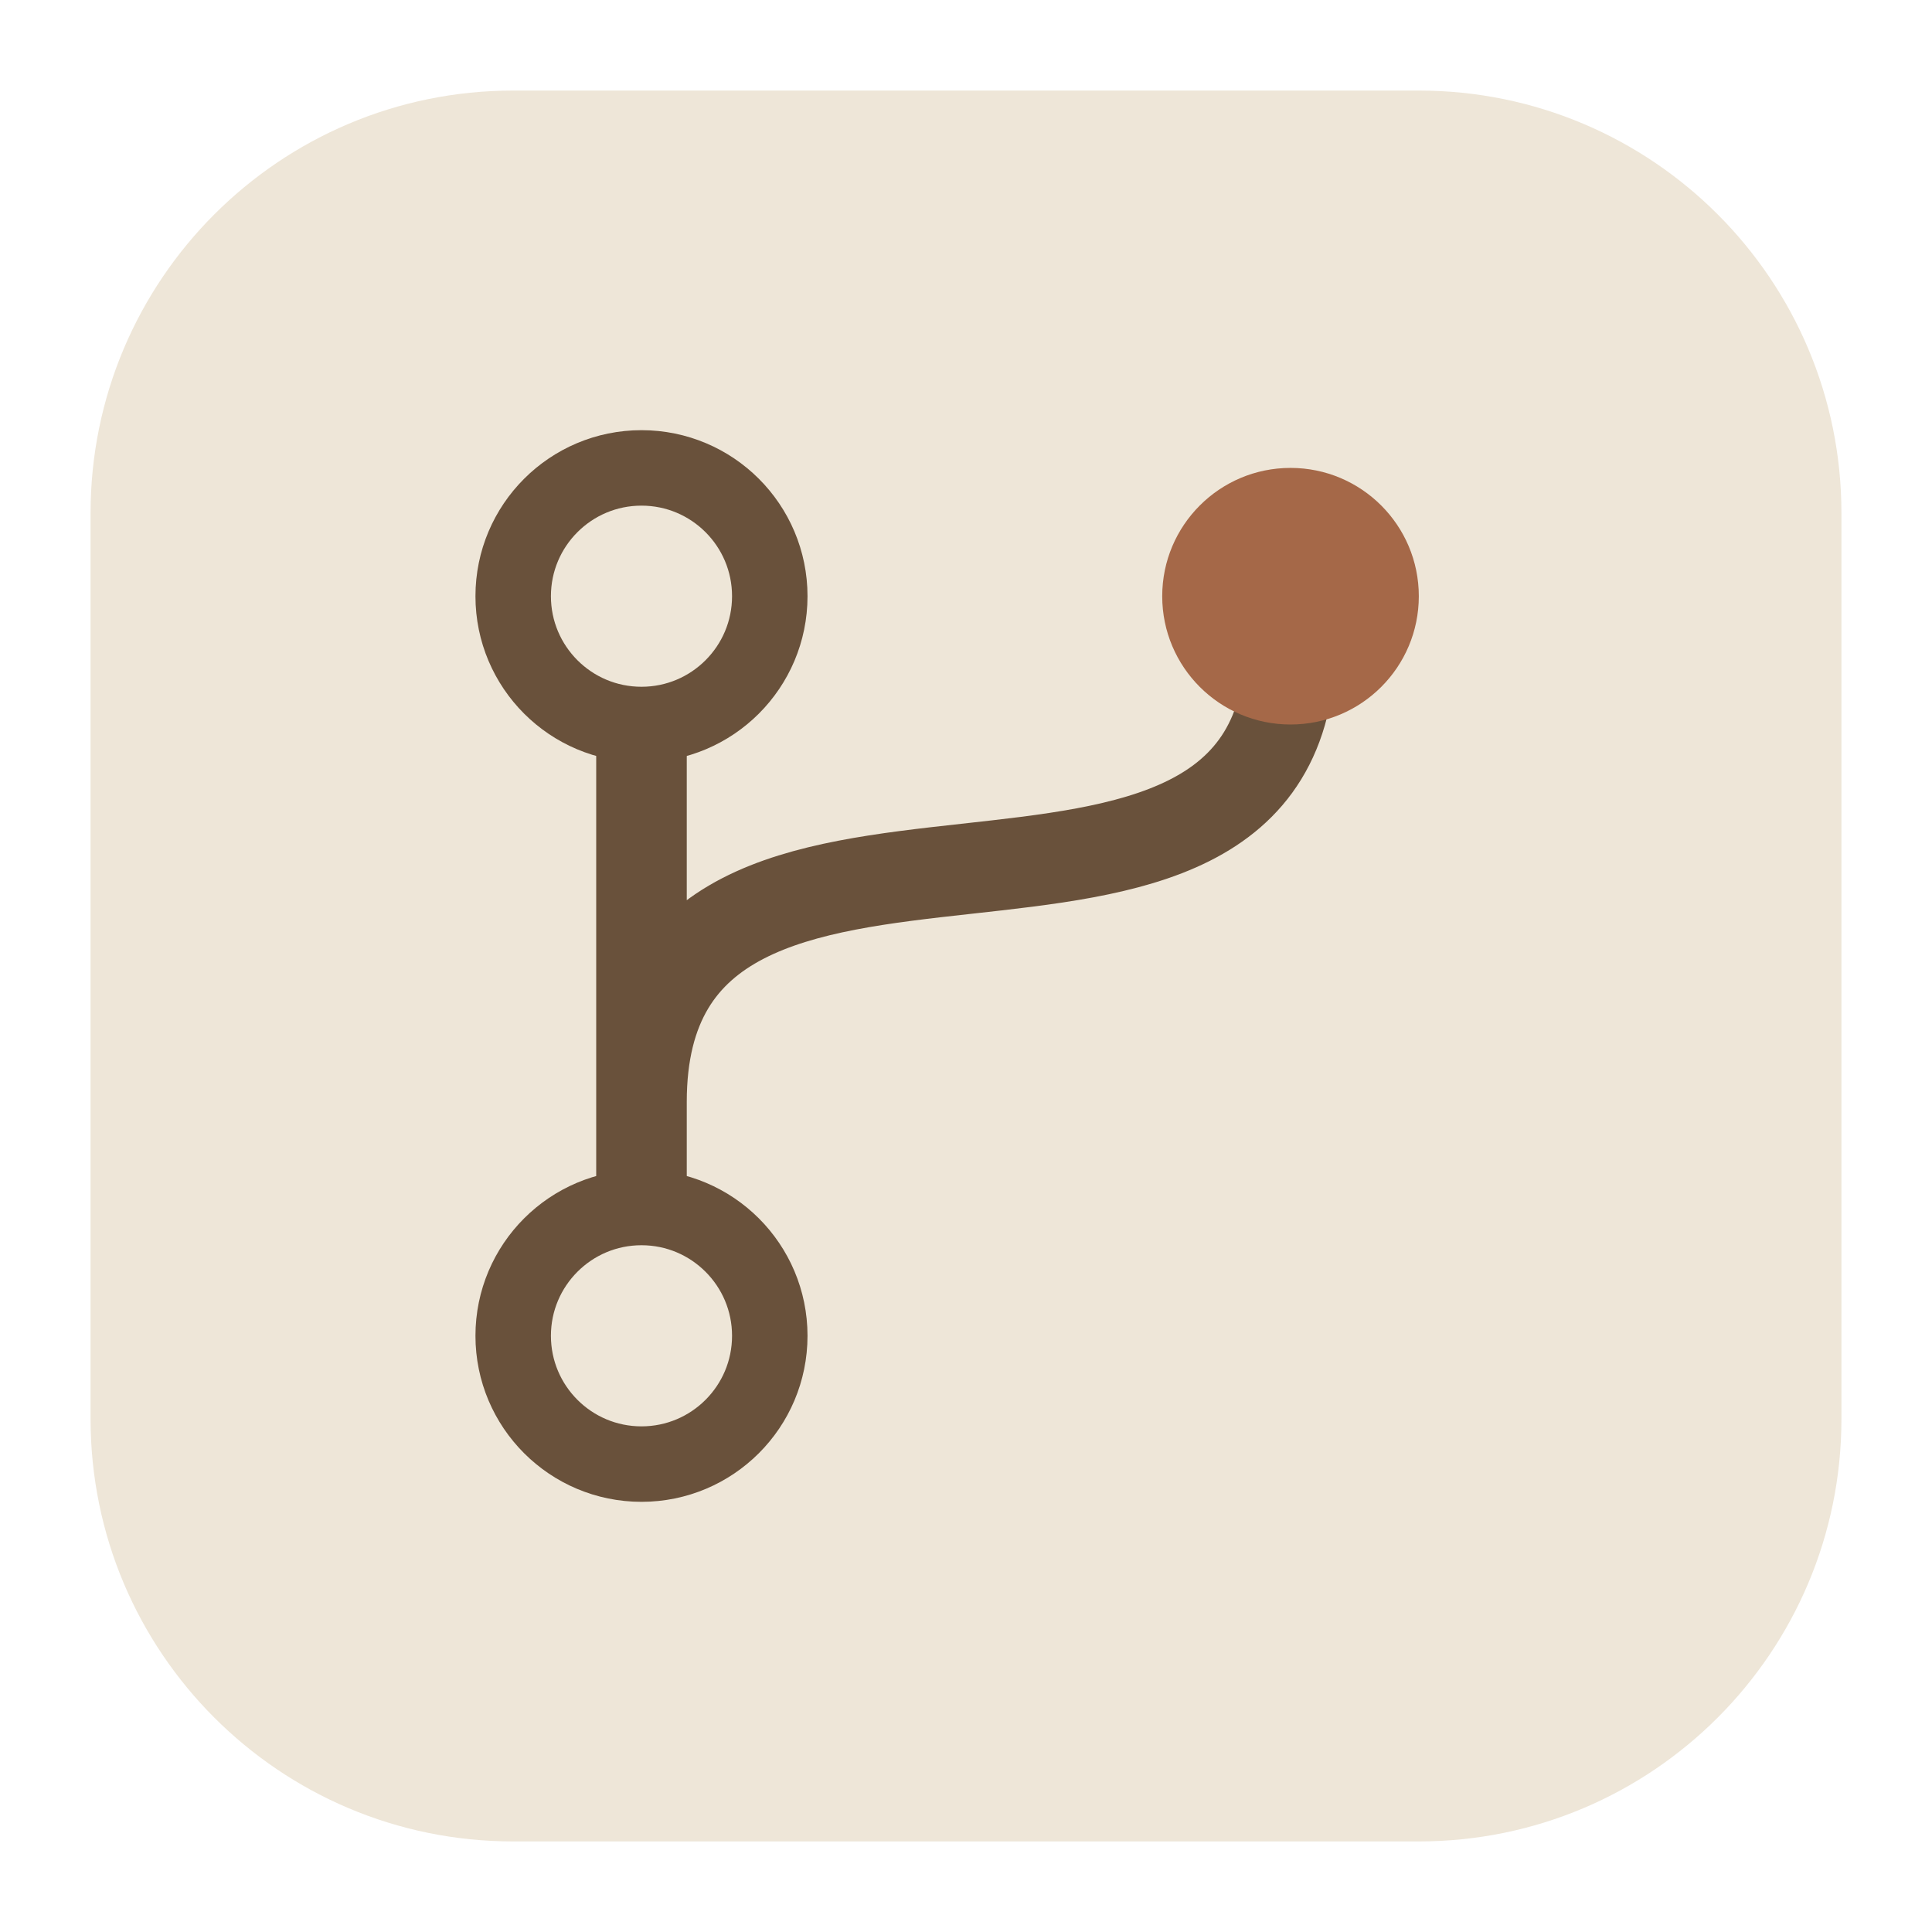
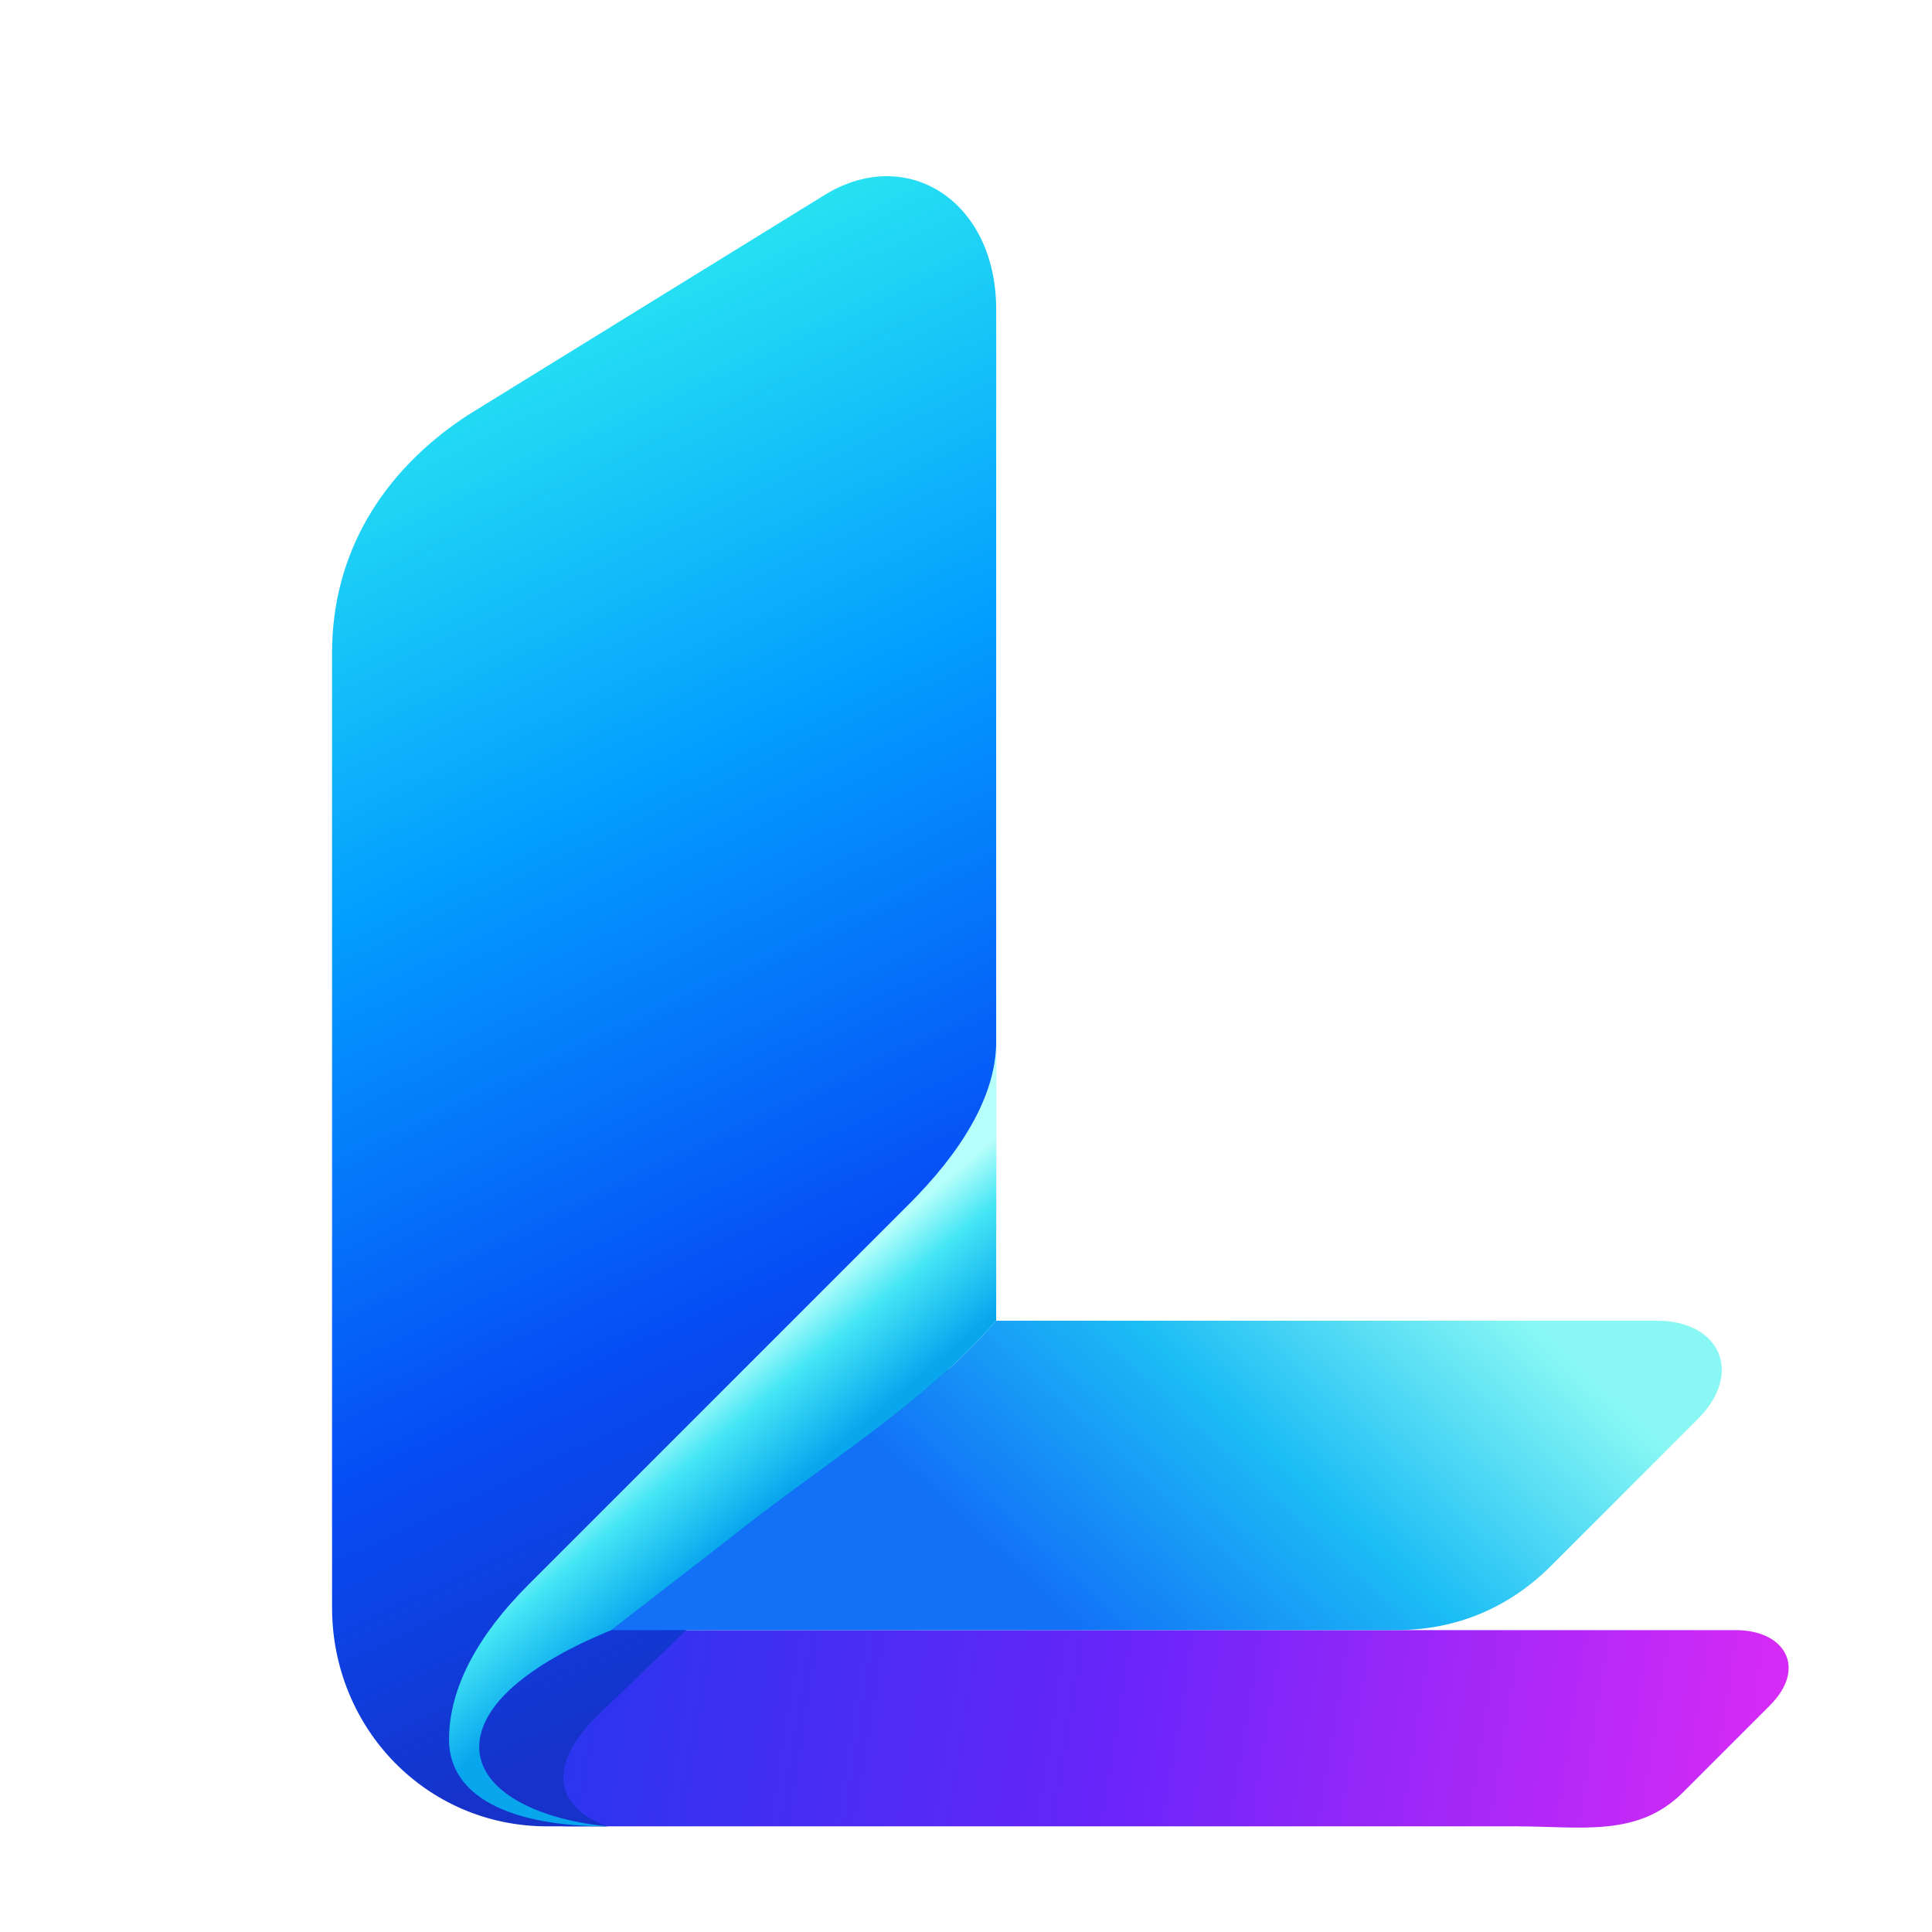
- <svg xmlns="http://www.w3.org/2000/svg" width="512" height="512" viewBox="0 0 512 512">
-   <rect x="24" y="24" width="464" height="464" rx="112" fill="#eee6d8" />
-   <path d="M170 170v172M170 292c0-104 172-20 172-122" fill="none" stroke="#69513b" stroke-width="24" stroke-linecap="round" />
-   <circle cx="170" cy="158" r="34" fill="#eee6d8" stroke="#69513b" stroke-width="20" />
-   <circle cx="170" cy="354" r="34" fill="#eee6d8" stroke="#69513b" stroke-width="20" />
-   <circle cx="342" cy="158" r="34" fill="#a56848" />
+ <svg xmlns="http://www.w3.org/2000/svg" width="512" height="512" viewBox="0 0 512 512" role="img" aria-labelledby="title desc">
+   <defs>
+     <linearGradient id="stem" x1="100" y1="86" x2="256" y2="416" gradientUnits="userSpaceOnUse">
+       <stop stop-color="#2CECF0" />
+       <stop offset=".38" stop-color="#039EFF" />
+       <stop offset=".75" stop-color="#064DF5" />
+       <stop offset="1" stop-color="#1632C9" />
+     </linearGradient>
+     <linearGradient id="underside" x1="140" y1="423" x2="466" y2="475" gradientUnits="userSpaceOnUse">
+       <stop stop-color="#2437ED" />
+       <stop offset=".48" stop-color="#6825FA" />
+       <stop offset="1" stop-color="#D62AF6" />
+     </linearGradient>
+     <linearGradient id="foot" x1="285" y1="432" x2="381" y2="328" gradientUnits="userSpaceOnUse">
+       <stop stop-color="#1271F7" />
+       <stop offset=".5" stop-color="#1CBDF5" />
+       <stop offset="1" stop-color="#89F8F4" />
+     </linearGradient>
+     <linearGradient id="fold" x1="202" y1="354" x2="225" y2="381" gradientUnits="userSpaceOnUse">
+       <stop stop-color="#B6FFFA" />
+       <stop offset=".38" stop-color="#43E5F5" />
+       <stop offset="1" stop-color="#09A6EE" />
+     </linearGradient>
+   </defs>
+   <path id="violet-underside" fill="url(#underside)" d="M177 432H460C473 432 479 442 469 452L446 475C434 487 419 484 402 484H151C136 484 127 474 127 463C127 447 153 432 177 432Z" />
+   <path id="upright" fill="url(#stem)" d="M124 110 218 52C240 38 264 53 264 82V326C264 348 254 361 241 375L158 455C145 468 147 479 161 484H145C113 484 88 458 88 426V173C88 147 101 125 124 110Z" />
+   <path id="horizontal-ribbon" fill="url(#foot)" d="M264 350H439C456 350 462 364 450 376L411 415C400 426 386 432 370 432H162L193 408C218 388 245 372 264 350Z" />
+   <path id="diagonal-fold" fill="url(#fold)" d="M264 303V350C245 372 218 388 193 408L162 432C140 441 127 452 127 463C127 474 141 482 161 484C135 484 119 476 119 461C119 447 127 433 140 420L241 319C254 306 264 291 264 276Z" />
</svg>
